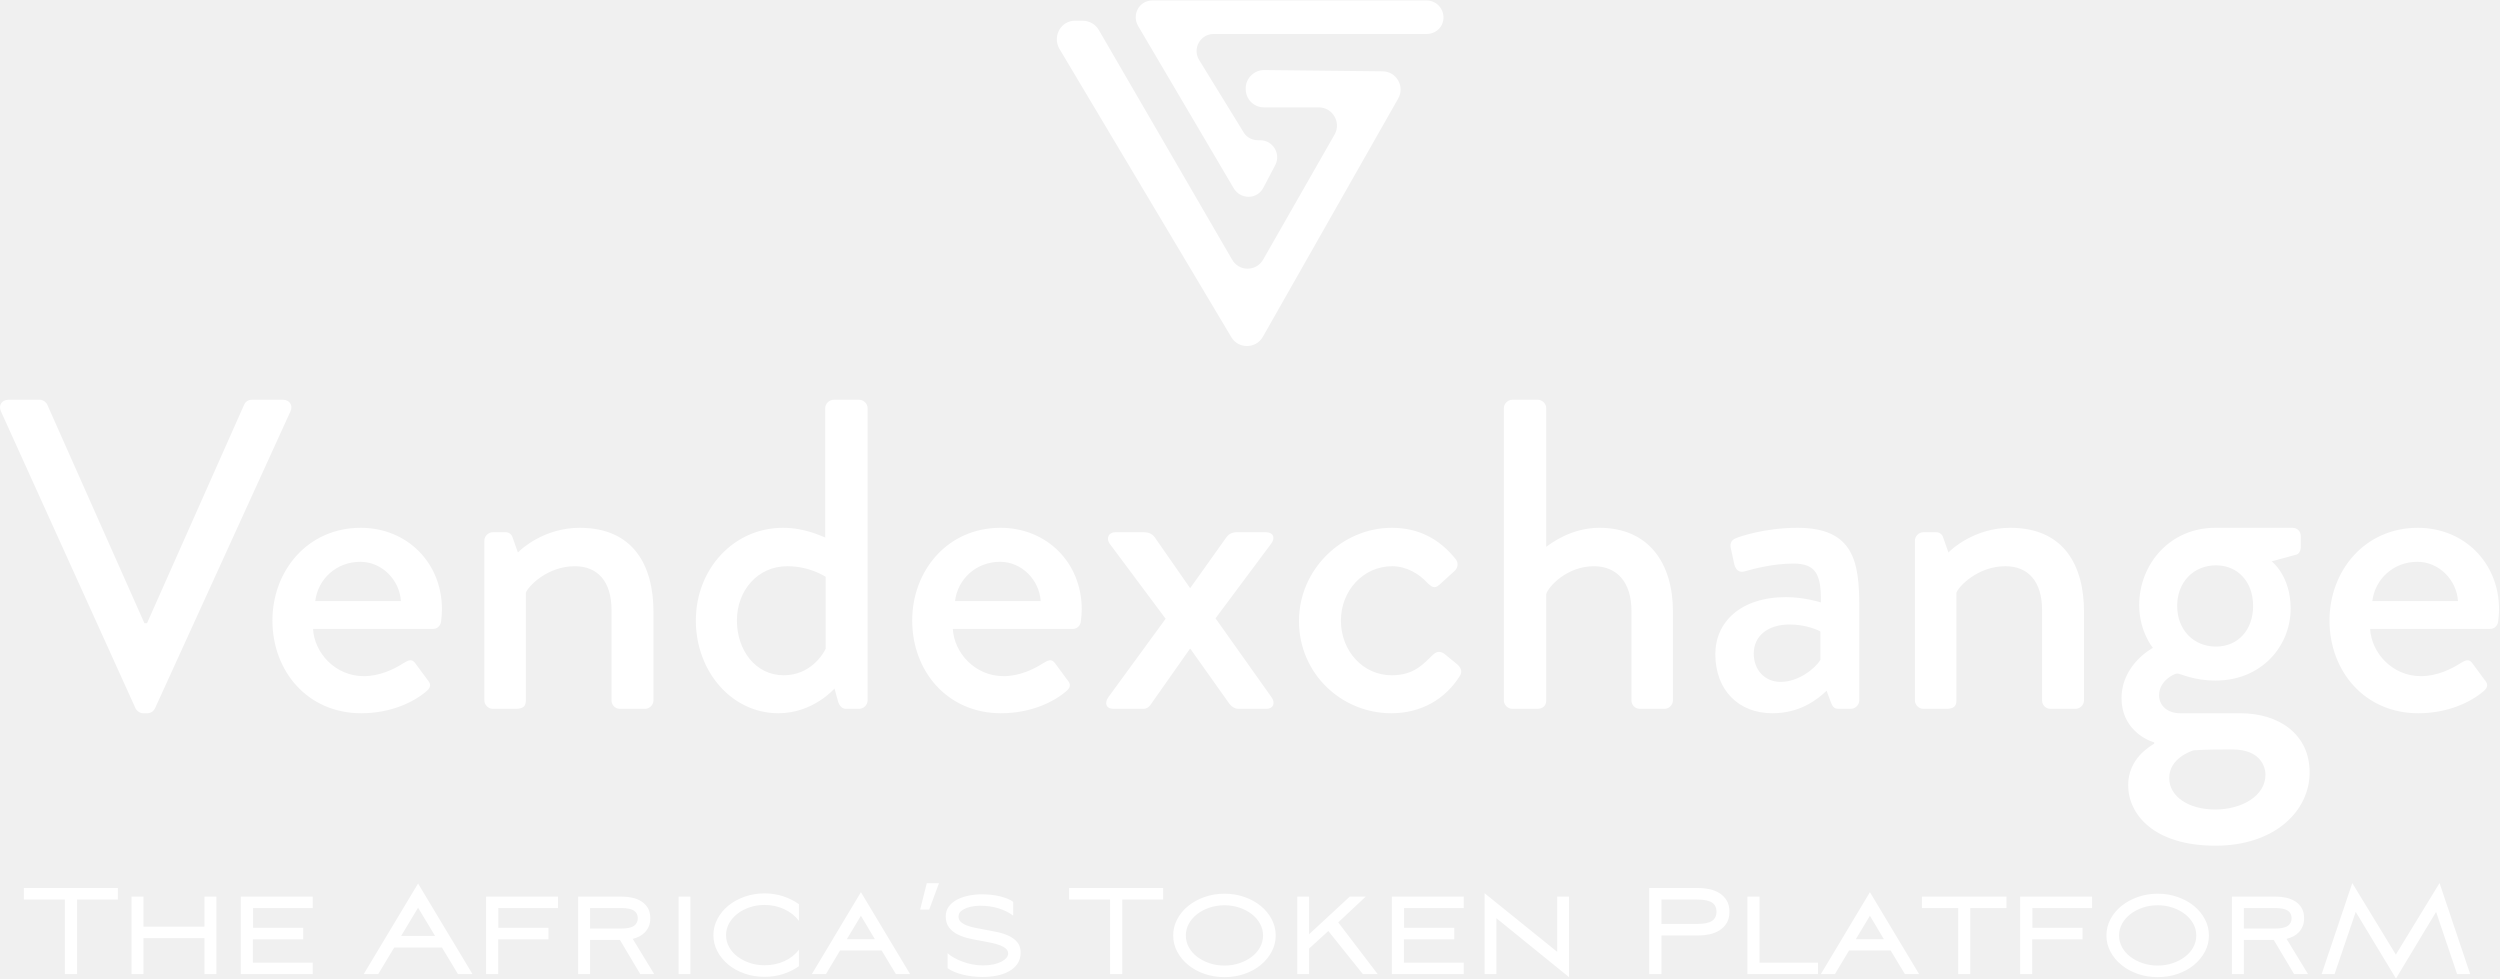
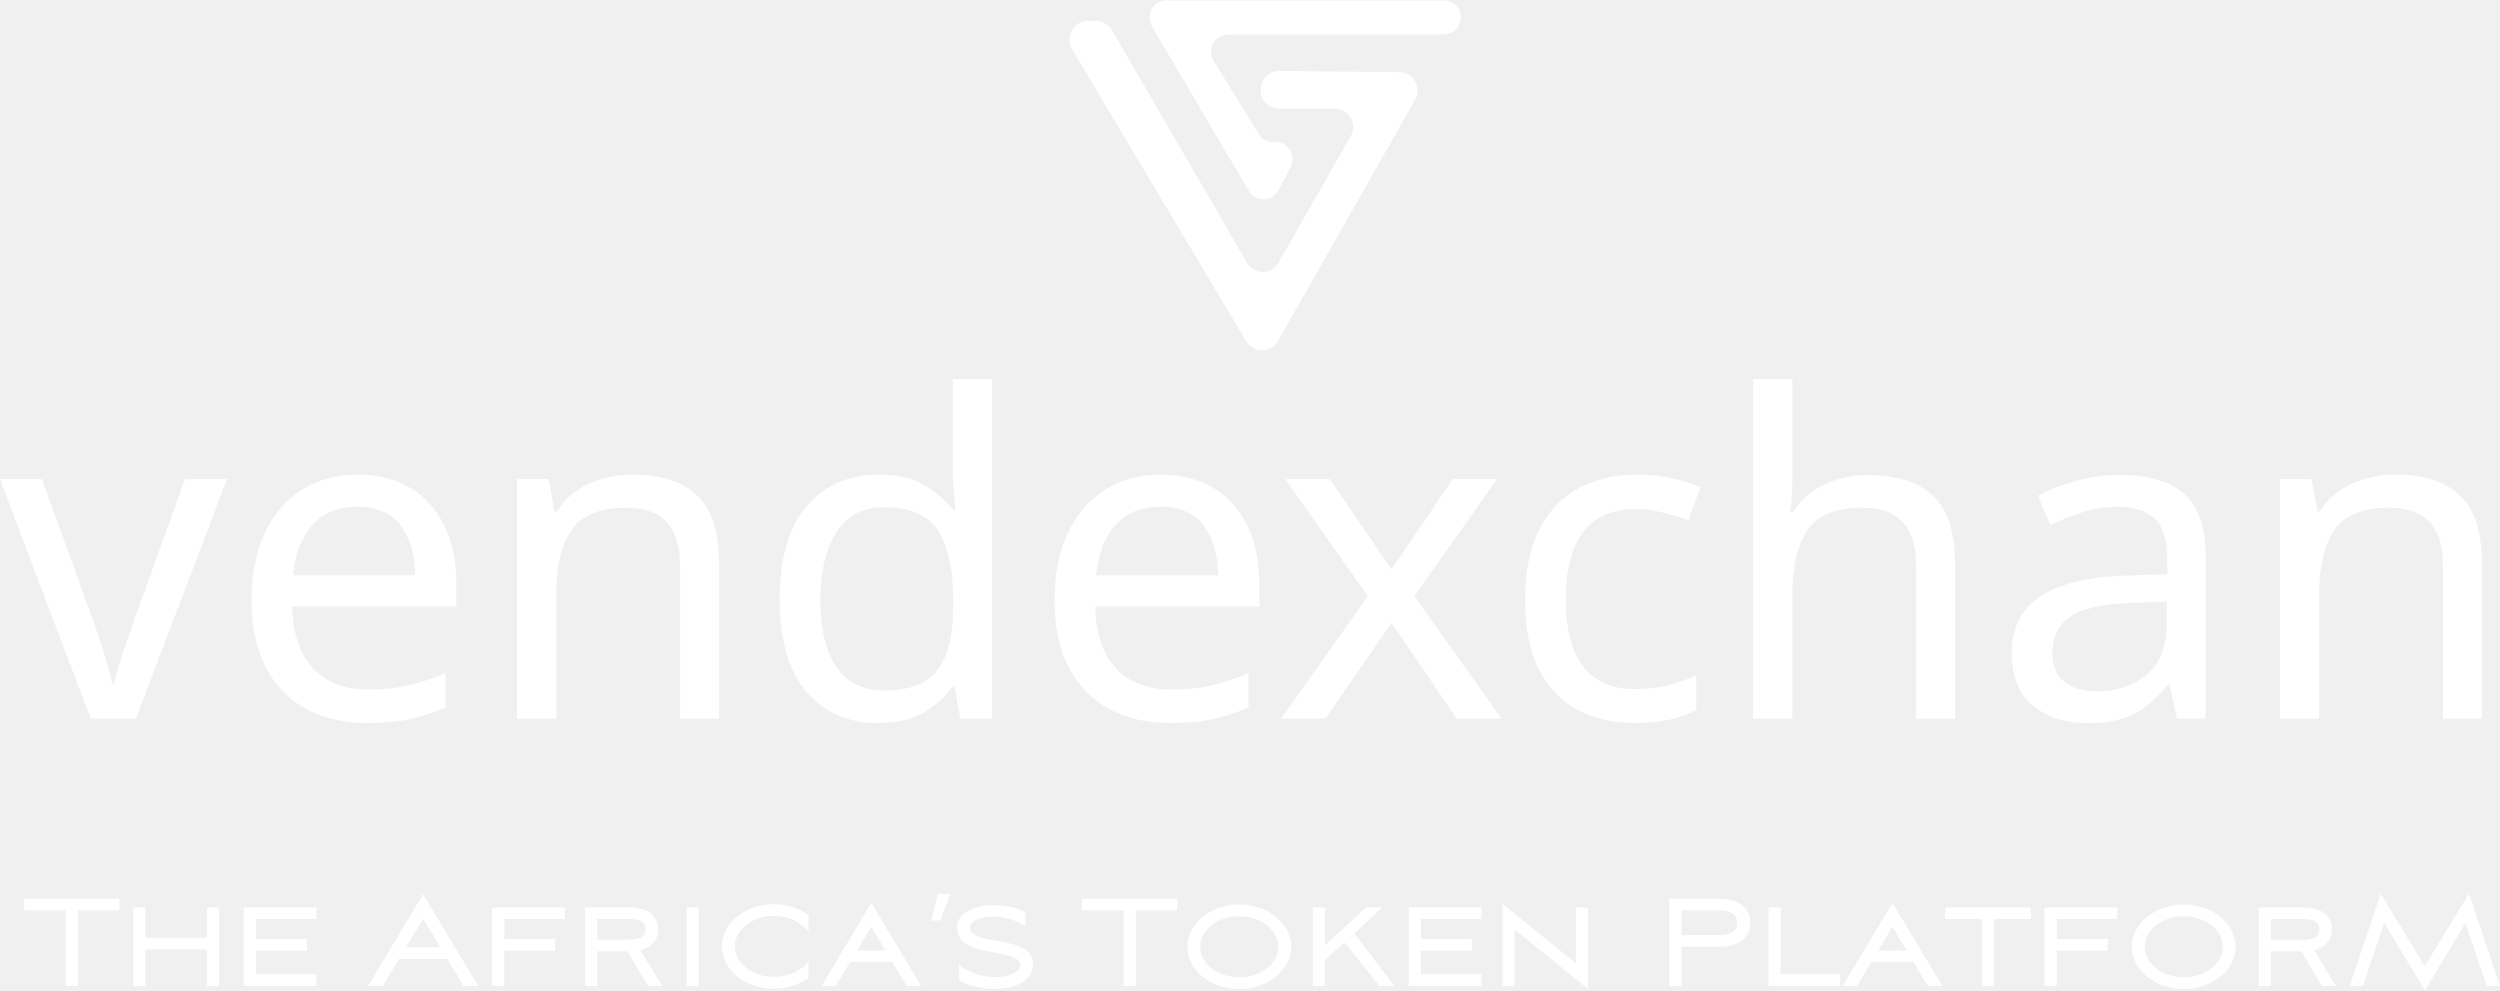
- <svg xmlns="http://www.w3.org/2000/svg" width="419px" height="164px" viewBox="0 0 419 164" version="1.1">
+ <svg xmlns="http://www.w3.org/2000/svg" width="414px" height="164px" viewBox="0 0 414 164" version="1.1">
  <defs />
  <g id="Page-1" stroke="none" stroke-width="1" fill="none" fill-rule="evenodd">
    <g id="Group" fill="#FFFFFF">
      <path d="M4,150.766 L4,148.827 L19.759,148.827 L19.759,150.766 L12.916,150.766 L12.916,163.25 L10.867,163.25 L10.867,150.766 L4,150.766 Z M34.265,157.228 L24.048,157.228 L24.048,163.25 L22.048,163.25 L22.048,150.275 L24.048,150.275 L24.048,155.315 L34.265,155.315 L34.265,150.275 L36.265,150.275 L36.265,163.25 L34.265,163.25 L34.265,157.228 Z M40.361,150.275 L52.41,150.275 L52.41,152.187 L42.41,152.187 L42.41,155.496 L50.819,155.496 L50.819,157.435 L42.386,157.435 L42.386,161.338 L52.41,161.338 L52.41,163.25 L40.361,163.25 L40.361,150.275 Z M67.229,156.866 L72.916,156.866 L70.072,152.136 L67.229,156.866 Z M74.072,158.805 L66.072,158.805 L63.398,163.25 L60.964,163.25 L70.072,148.078 L79.181,163.25 L76.747,163.25 L74.072,158.805 Z M81.47,150.275 L93.518,150.275 L93.518,152.187 L83.518,152.187 L83.518,155.496 L91.928,155.496 L91.928,157.435 L83.494,157.435 L83.494,163.25 L81.47,163.25 L81.47,150.275 Z M98.892,155.625 L104.096,155.625 C105.108,155.625 105.827,155.474 106.253,155.173 C106.679,154.871 106.892,154.445 106.892,153.893 C106.892,153.342 106.679,152.92 106.253,152.627 C105.827,152.334 105.108,152.187 104.096,152.187 L98.892,152.187 L98.892,155.625 Z M98.892,163.25 L96.892,163.25 L96.892,150.275 L104.313,150.275 C104.859,150.275 105.41,150.335 105.964,150.456 C106.518,150.576 107.02,150.774 107.47,151.05 C107.92,151.326 108.285,151.696 108.566,152.162 C108.847,152.627 108.988,153.204 108.988,153.893 C108.988,154.41 108.908,154.858 108.747,155.237 C108.586,155.617 108.373,155.948 108.108,156.233 C107.843,156.517 107.534,156.75 107.181,156.931 C106.827,157.111 106.45,157.254 106.048,157.357 L109.639,163.25 L107.301,163.25 L103.904,157.538 L98.892,157.538 L98.892,163.25 Z M113.735,163.25 L113.735,150.275 L115.711,150.275 L115.711,163.25 L113.735,163.25 Z M121.687,156.737 C121.687,157.443 121.855,158.102 122.193,158.714 C122.53,159.326 122.992,159.856 123.578,160.304 C124.165,160.752 124.847,161.109 125.627,161.376 C126.406,161.644 127.245,161.777 128.145,161.777 C129.349,161.777 130.454,161.549 131.458,161.092 C132.462,160.635 133.277,159.994 133.904,159.166 L133.904,161.932 C133.133,162.484 132.257,162.919 131.277,163.237 C130.297,163.556 129.253,163.716 128.145,163.716 C126.956,163.716 125.839,163.535 124.795,163.173 C123.751,162.811 122.843,162.311 122.072,161.674 C121.301,161.036 120.691,160.295 120.241,159.451 C119.791,158.606 119.566,157.702 119.566,156.737 C119.566,155.772 119.791,154.863 120.241,154.01 C120.691,153.157 121.301,152.416 122.072,151.787 C122.843,151.158 123.751,150.658 124.795,150.288 C125.839,149.917 126.956,149.732 128.145,149.732 C129.253,149.732 130.297,149.896 131.277,150.223 C132.257,150.55 133.133,150.99 133.904,151.541 L133.904,154.333 C133.277,153.506 132.458,152.855 131.446,152.381 C130.434,151.907 129.333,151.67 128.145,151.67 C127.245,151.67 126.406,151.804 125.627,152.071 C124.847,152.338 124.165,152.7 123.578,153.157 C122.992,153.613 122.53,154.148 122.193,154.759 C121.855,155.371 121.687,156.03 121.687,156.737 Z M141.928,157.409 L146.627,157.409 L144.289,153.48 L141.928,157.409 Z M147.759,159.296 L140.795,159.296 L138.434,163.25 L136.072,163.25 L144.289,149.525 L152.53,163.25 L150.145,163.25 L147.759,159.296 Z M155.325,148.026 L157.373,148.026 L155.735,152.446 L154.217,152.446 L155.325,148.026 Z M171.06,159.632 C171.06,160.39 170.88,161.027 170.518,161.544 C170.157,162.061 169.675,162.484 169.072,162.811 C168.47,163.138 167.787,163.375 167.024,163.522 C166.261,163.668 165.486,163.742 164.699,163.742 C164.12,163.742 163.542,163.707 162.964,163.638 C162.386,163.569 161.839,163.47 161.325,163.341 C160.811,163.212 160.341,163.057 159.916,162.876 C159.49,162.695 159.125,162.492 158.819,162.268 L158.819,159.761 C159.092,160.019 159.446,160.269 159.88,160.511 C160.313,160.752 160.791,160.971 161.313,161.17 C161.835,161.368 162.394,161.523 162.988,161.635 C163.582,161.747 164.169,161.803 164.747,161.803 C165.39,161.803 165.972,161.747 166.494,161.635 C167.016,161.523 167.458,161.372 167.819,161.183 C168.181,160.993 168.462,160.782 168.663,160.549 C168.863,160.317 168.964,160.071 168.964,159.813 C168.964,159.502 168.843,159.235 168.602,159.011 C168.361,158.787 168.04,158.598 167.639,158.443 C167.237,158.288 166.787,158.154 166.289,158.042 C165.791,157.93 165.285,157.831 164.771,157.745 C164.048,157.624 163.313,157.482 162.566,157.318 C161.819,157.155 161.145,156.926 160.542,156.633 C159.94,156.34 159.45,155.948 159.072,155.457 C158.695,154.966 158.506,154.341 158.506,153.583 C158.506,152.946 158.683,152.39 159.036,151.916 C159.39,151.442 159.851,151.059 160.422,150.766 C160.992,150.473 161.635,150.253 162.349,150.107 C163.064,149.96 163.783,149.887 164.506,149.887 C165.02,149.887 165.534,149.913 166.048,149.964 C166.562,150.016 167.056,150.098 167.53,150.21 C168.004,150.322 168.438,150.456 168.831,150.611 C169.225,150.766 169.55,150.947 169.807,151.153 L169.807,153.454 C169.084,152.92 168.253,152.511 167.313,152.226 C166.373,151.942 165.365,151.8 164.289,151.8 C164,151.8 163.647,151.826 163.229,151.877 C162.811,151.929 162.414,152.024 162.036,152.162 C161.659,152.299 161.333,152.485 161.06,152.717 C160.787,152.95 160.651,153.247 160.651,153.609 C160.651,153.971 160.775,154.268 161.024,154.501 C161.273,154.733 161.602,154.932 162.012,155.095 C162.422,155.259 162.892,155.393 163.422,155.496 C163.952,155.599 164.49,155.703 165.036,155.806 C165.743,155.927 166.454,156.065 167.169,156.22 C167.884,156.375 168.53,156.59 169.108,156.866 C169.687,157.142 170.157,157.499 170.518,157.939 C170.88,158.378 171.06,158.942 171.06,159.632 Z M179.181,150.766 L179.181,148.827 L194.94,148.827 L194.94,150.766 L188.096,150.766 L188.096,163.25 L186.048,163.25 L186.048,150.766 L179.181,150.766 Z M198.747,156.788 C198.747,157.495 198.916,158.154 199.253,158.766 C199.59,159.377 200.052,159.907 200.639,160.355 C201.225,160.803 201.912,161.161 202.699,161.428 C203.486,161.695 204.329,161.829 205.229,161.829 C206.112,161.829 206.948,161.695 207.735,161.428 C208.522,161.161 209.209,160.803 209.795,160.355 C210.382,159.907 210.843,159.377 211.181,158.766 C211.518,158.154 211.687,157.495 211.687,156.788 C211.687,156.082 211.518,155.423 211.181,154.811 C210.843,154.199 210.382,153.665 209.795,153.208 C209.209,152.752 208.522,152.39 207.735,152.123 C206.948,151.856 206.112,151.722 205.229,151.722 C204.329,151.722 203.486,151.856 202.699,152.123 C201.912,152.39 201.225,152.752 200.639,153.208 C200.052,153.665 199.59,154.199 199.253,154.811 C198.916,155.423 198.747,156.082 198.747,156.788 Z M196.627,156.788 C196.627,155.823 196.851,154.914 197.301,154.061 C197.751,153.208 198.365,152.467 199.145,151.838 C199.924,151.209 200.835,150.71 201.88,150.339 C202.924,149.969 204.04,149.784 205.229,149.784 C206.418,149.784 207.534,149.969 208.578,150.339 C209.622,150.71 210.53,151.209 211.301,151.838 C212.072,152.467 212.683,153.208 213.133,154.061 C213.582,154.914 213.807,155.823 213.807,156.788 C213.807,157.753 213.582,158.658 213.133,159.502 C212.683,160.347 212.072,161.088 211.301,161.725 C210.53,162.363 209.622,162.863 208.578,163.225 C207.534,163.586 206.418,163.767 205.229,163.767 C204.04,163.767 202.924,163.586 201.88,163.225 C200.835,162.863 199.924,162.363 199.145,161.725 C198.365,161.088 197.751,160.347 197.301,159.502 C196.851,158.658 196.627,157.753 196.627,156.788 Z M219.398,163.25 L217.422,163.25 L217.422,150.275 L219.398,150.275 L219.398,156.582 L226.217,150.275 L228.892,150.275 L224.289,154.591 L230.892,163.25 L228.41,163.25 L222.627,156.039 L219.398,158.985 L219.398,163.25 Z M233.277,150.275 L245.325,150.275 L245.325,152.187 L235.325,152.187 L235.325,155.496 L243.735,155.496 L243.735,157.435 L235.301,157.435 L235.301,161.338 L245.325,161.338 L245.325,163.25 L233.277,163.25 L233.277,150.275 Z M248.819,163.25 L248.819,149.706 L260.988,159.528 L260.988,150.275 L262.964,150.275 L262.964,163.767 L250.795,153.893 L250.795,163.25 L248.819,163.25 Z M278.458,154.85 L284.41,154.85 C285.614,154.85 286.462,154.677 286.952,154.333 C287.442,153.988 287.687,153.48 287.687,152.808 C287.687,152.136 287.442,151.627 286.952,151.283 C286.462,150.938 285.614,150.766 284.41,150.766 L278.458,150.766 L278.458,154.85 Z M278.458,163.25 L276.41,163.25 L276.41,148.827 L284.651,148.827 C285.261,148.827 285.875,148.892 286.494,149.021 C287.112,149.15 287.671,149.37 288.169,149.68 C288.667,149.99 289.072,150.4 289.386,150.908 C289.699,151.416 289.855,152.05 289.855,152.808 C289.855,153.566 289.699,154.199 289.386,154.708 C289.072,155.216 288.667,155.625 288.169,155.935 C287.671,156.246 287.112,156.465 286.494,156.595 C285.875,156.724 285.261,156.788 284.651,156.788 L278.458,156.788 L278.458,163.25 Z M294.892,161.338 L304.699,161.338 L304.699,163.25 L292.867,163.25 L292.867,150.275 L294.892,150.275 L294.892,161.338 Z M311.036,157.409 L315.735,157.409 L313.398,153.48 L311.036,157.409 Z M316.867,159.296 L309.904,159.296 L307.542,163.25 L305.181,163.25 L313.398,149.525 L321.639,163.25 L319.253,163.25 L316.867,159.296 Z M322.12,152.187 L322.12,150.275 L336.289,150.275 L336.289,152.187 L330.217,152.187 L330.217,163.25 L328.193,163.25 L328.193,152.187 L322.12,152.187 Z M338.578,150.275 L350.627,150.275 L350.627,152.187 L340.627,152.187 L340.627,155.496 L349.036,155.496 L349.036,157.435 L340.602,157.435 L340.602,163.25 L338.578,163.25 L338.578,150.275 Z M355.157,156.788 C355.157,157.495 355.325,158.154 355.663,158.766 C356,159.377 356.462,159.907 357.048,160.355 C357.635,160.803 358.321,161.161 359.108,161.428 C359.896,161.695 360.739,161.829 361.639,161.829 C362.522,161.829 363.357,161.695 364.145,161.428 C364.932,161.161 365.618,160.803 366.205,160.355 C366.791,159.907 367.253,159.377 367.59,158.766 C367.928,158.154 368.096,157.495 368.096,156.788 C368.096,156.082 367.928,155.423 367.59,154.811 C367.253,154.199 366.791,153.665 366.205,153.208 C365.618,152.752 364.932,152.39 364.145,152.123 C363.357,151.856 362.522,151.722 361.639,151.722 C360.739,151.722 359.896,151.856 359.108,152.123 C358.321,152.39 357.635,152.752 357.048,153.208 C356.462,153.665 356,154.199 355.663,154.811 C355.325,155.423 355.157,156.082 355.157,156.788 Z M353.036,156.788 C353.036,155.823 353.261,154.914 353.711,154.061 C354.161,153.208 354.775,152.467 355.554,151.838 C356.333,151.209 357.245,150.71 358.289,150.339 C359.333,149.969 360.45,149.784 361.639,149.784 C362.827,149.784 363.944,149.969 364.988,150.339 C366.032,150.71 366.94,151.209 367.711,151.838 C368.482,152.467 369.092,153.208 369.542,154.061 C369.992,154.914 370.217,155.823 370.217,156.788 C370.217,157.753 369.992,158.658 369.542,159.502 C369.092,160.347 368.482,161.088 367.711,161.725 C366.94,162.363 366.032,162.863 364.988,163.225 C363.944,163.586 362.827,163.767 361.639,163.767 C360.45,163.767 359.333,163.586 358.289,163.225 C357.245,162.863 356.333,162.363 355.554,161.725 C354.775,161.088 354.161,160.347 353.711,159.502 C353.261,158.658 353.036,157.753 353.036,156.788 Z M376.072,155.625 L381.277,155.625 C382.289,155.625 383.008,155.474 383.434,155.173 C383.859,154.871 384.072,154.445 384.072,153.893 C384.072,153.342 383.859,152.92 383.434,152.627 C383.008,152.334 382.289,152.187 381.277,152.187 L376.072,152.187 L376.072,155.625 Z M376.072,163.25 L374.072,163.25 L374.072,150.275 L381.494,150.275 C382.04,150.275 382.59,150.335 383.145,150.456 C383.699,150.576 384.201,150.774 384.651,151.05 C385.1,151.326 385.466,151.696 385.747,152.162 C386.028,152.627 386.169,153.204 386.169,153.893 C386.169,154.41 386.088,154.858 385.928,155.237 C385.767,155.617 385.554,155.948 385.289,156.233 C385.024,156.517 384.715,156.75 384.361,156.931 C384.008,157.111 383.631,157.254 383.229,157.357 L386.819,163.25 L384.482,163.25 L381.084,157.538 L376.072,157.538 L376.072,163.25 Z M391.277,163.25 L389.108,163.25 L394.241,148 L401.542,159.994 L408.867,148 L414,163.25 L411.807,163.25 L408.289,152.834 L401.566,164 L394.819,152.834 L391.277,163.25 Z" id="The-Africa’s-Token-P" />
-       <path d="M22.718,118.726 L0.148,68.924 C-0.296,67.962 0.296,67 1.406,67 L6.66,67 C7.252,67 7.77,67.444 7.918,67.814 L24.198,104.444 L24.642,104.444 L40.922,67.814 C41.07,67.444 41.514,67 42.18,67 L47.434,67 C48.544,67 49.136,67.962 48.692,68.924 L25.974,118.726 C25.752,119.17 25.308,119.54 24.716,119.54 L23.976,119.54 C23.458,119.54 22.94,119.17 22.718,118.726 Z M45.658,104 C45.658,95.638 51.578,88.46 60.458,88.46 C68.154,88.46 74.074,94.232 74.074,102.15 C74.074,102.668 74,103.63 73.926,104.148 C73.852,104.888 73.26,105.406 72.594,105.406 L52.466,105.406 C52.688,109.402 56.166,113.324 60.976,113.324 C63.64,113.324 66.082,112.14 67.562,111.178 C68.45,110.66 68.968,110.364 69.56,111.104 L71.632,113.916 C72.15,114.508 72.372,115.1 71.484,115.84 C69.338,117.69 65.49,119.54 60.532,119.54 C51.578,119.54 45.658,112.51 45.658,104 Z M52.836,100.744 L67.192,100.744 C66.97,97.192 64.01,94.158 60.384,94.158 C56.388,94.158 53.28,97.044 52.836,100.744 Z M81.178,117.394 L81.178,90.606 C81.178,89.866 81.844,89.2 82.584,89.2 L84.73,89.2 C85.322,89.2 85.766,89.57 85.914,90.088 L86.802,92.604 C87.32,92.012 91.242,88.46 97.162,88.46 C106.19,88.46 109.52,94.824 109.52,102.52 L109.52,117.394 C109.52,118.134 108.854,118.8 108.114,118.8 L103.896,118.8 C103.082,118.8 102.49,118.134 102.49,117.394 L102.49,102.224 C102.49,97.488 100.196,94.898 96.348,94.898 C91.686,94.898 88.504,98.302 88.134,99.338 L88.134,117.394 C88.134,118.356 87.69,118.8 86.432,118.8 L82.584,118.8 C81.844,118.8 81.178,118.134 81.178,117.394 Z M116.624,104 C116.624,95.342 122.988,88.46 131.202,88.46 C134.976,88.46 137.64,89.866 138.306,90.088 L138.306,68.406 C138.306,67.666 138.972,67 139.712,67 L144.004,67 C144.744,67 145.41,67.666 145.41,68.406 L145.41,117.394 C145.41,118.134 144.744,118.8 144.004,118.8 L141.784,118.8 C141.118,118.8 140.674,118.282 140.452,117.542 L139.86,115.396 C139.86,115.396 136.308,119.54 130.462,119.54 C122.618,119.54 116.624,112.51 116.624,104 Z M123.506,104 C123.506,108.958 126.614,113.176 131.35,113.176 C135.864,113.176 138.01,109.55 138.38,108.736 L138.38,96.674 C138.38,96.674 135.79,94.898 131.942,94.898 C126.984,94.898 123.506,98.968 123.506,104 Z M152.884,104 C152.884,95.638 158.804,88.46 167.684,88.46 C175.38,88.46 181.3,94.232 181.3,102.15 C181.3,102.668 181.226,103.63 181.152,104.148 C181.078,104.888 180.486,105.406 179.82,105.406 L159.692,105.406 C159.914,109.402 163.392,113.324 168.202,113.324 C170.866,113.324 173.308,112.14 174.788,111.178 C175.676,110.66 176.194,110.364 176.786,111.104 L178.858,113.916 C179.376,114.508 179.598,115.1 178.71,115.84 C176.564,117.69 172.716,119.54 167.758,119.54 C158.804,119.54 152.884,112.51 152.884,104 Z M160.062,100.744 L174.418,100.744 C174.196,97.192 171.236,94.158 167.61,94.158 C163.614,94.158 160.506,97.044 160.062,100.744 Z M185.74,116.876 L195.36,103.704 L186.036,91.198 C185.296,90.236 185.814,89.2 186.924,89.2 L191.734,89.2 C192.4,89.2 193.066,89.422 193.51,90.014 L199.43,98.524 L199.504,98.524 L205.572,90.014 C205.942,89.496 206.534,89.2 207.274,89.2 L212.158,89.2 C213.416,89.2 213.786,90.162 213.046,91.124 L203.722,103.63 L213.12,116.876 C213.786,117.838 213.416,118.8 212.232,118.8 L207.57,118.8 C206.978,118.8 206.386,118.43 206.016,117.912 L199.504,108.736 L199.43,108.736 L192.77,118.208 C192.548,118.504 192.178,118.8 191.586,118.8 L186.628,118.8 C185.37,118.8 185.074,117.838 185.74,116.876 Z M217.708,104.074 C217.708,95.342 225.034,88.46 233.248,88.46 C237.762,88.46 241.24,90.31 243.978,93.714 C244.496,94.38 244.348,95.268 243.682,95.786 L241.24,98.006 C240.352,98.82 239.834,98.228 239.242,97.71 C237.91,96.23 235.764,94.898 233.322,94.898 C228.512,94.898 224.738,98.968 224.738,104 C224.738,109.106 228.438,113.176 233.248,113.176 C237.022,113.176 238.576,111.252 240.13,109.772 C240.796,109.106 241.462,109.106 242.128,109.624 L244.126,111.252 C244.866,111.844 245.162,112.584 244.644,113.324 C242.276,117.098 238.28,119.54 233.174,119.54 C224.886,119.54 217.708,112.954 217.708,104.074 Z M252.044,117.394 L252.044,68.406 C252.044,67.666 252.71,67 253.45,67 L257.742,67 C258.482,67 259.148,67.666 259.148,68.406 L259.148,91.642 C259.888,91.124 263.292,88.46 268.028,88.46 C276.39,88.46 280.386,94.454 280.386,102.52 L280.386,117.394 C280.386,118.134 279.72,118.8 278.98,118.8 L274.836,118.8 C274.022,118.8 273.43,118.134 273.43,117.394 L273.43,102.372 C273.43,97.562 270.988,94.898 267.14,94.898 C262.626,94.898 259.518,98.302 259.148,99.56 L259.148,117.394 C259.148,118.208 258.63,118.8 257.668,118.8 L253.45,118.8 C252.71,118.8 252.044,118.134 252.044,117.394 Z M287.49,109.624 C287.49,104.222 291.782,100.078 299.33,100.078 C302.438,100.078 305.176,100.966 305.176,100.966 C305.25,96.304 304.362,94.454 300.588,94.454 C297.184,94.454 293.854,95.342 292.3,95.786 C291.412,96.008 290.894,95.416 290.672,94.602 L290.08,91.864 C289.858,90.902 290.376,90.384 291.042,90.162 C291.56,89.94 295.778,88.46 301.254,88.46 C310.726,88.46 311.614,94.232 311.614,101.632 L311.614,117.394 C311.614,118.134 310.948,118.8 310.208,118.8 L308.136,118.8 C307.47,118.8 307.174,118.504 306.878,117.764 L306.138,115.766 C304.51,117.32 301.624,119.54 297.036,119.54 C291.486,119.54 287.49,115.766 287.49,109.624 Z M293.928,109.55 C293.928,112.214 295.704,114.286 298.442,114.286 C301.402,114.286 304.214,112.066 305.102,110.586 L305.102,105.85 C304.658,105.554 302.586,104.666 299.922,104.666 C296.37,104.666 293.928,106.516 293.928,109.55 Z M320.938,117.394 L320.938,90.606 C320.938,89.866 321.604,89.2 322.344,89.2 L324.49,89.2 C325.082,89.2 325.526,89.57 325.674,90.088 L326.562,92.604 C327.08,92.012 331.002,88.46 336.922,88.46 C345.95,88.46 349.28,94.824 349.28,102.52 L349.28,117.394 C349.28,118.134 348.614,118.8 347.874,118.8 L343.656,118.8 C342.842,118.8 342.25,118.134 342.25,117.394 L342.25,102.224 C342.25,97.488 339.956,94.898 336.108,94.898 C331.446,94.898 328.264,98.302 327.894,99.338 L327.894,117.394 C327.894,118.356 327.45,118.8 326.192,118.8 L322.344,118.8 C321.604,118.8 320.938,118.134 320.938,117.394 Z M355.57,117.024 C355.57,111.326 360.824,108.588 360.824,108.588 C360.824,108.588 358.53,105.85 358.53,101.41 C358.53,94.528 363.71,88.46 371.258,88.46 L384.208,88.46 C385.022,88.46 385.614,89.052 385.614,89.866 L385.614,91.716 C385.614,92.234 385.318,92.9 384.8,92.974 L380.73,94.084 C380.73,94.084 383.912,96.452 383.912,102.002 C383.912,108.292 379.028,114.064 371.332,114.064 C367.558,114.064 365.486,112.88 364.894,112.88 C364.376,112.88 361.86,114.138 361.86,116.506 C361.86,118.208 363.192,119.54 365.412,119.54 L375.476,119.54 C381.914,119.54 387.094,123.018 387.094,129.456 C387.094,135.968 381.174,141.74 371.332,141.74 C360.898,141.74 356.68,136.412 356.68,131.602 C356.68,127.162 360.306,125.09 361.046,124.646 L361.046,124.424 C359.492,123.98 355.57,121.982 355.57,117.024 Z M371.406,108.366 C375.106,108.366 377.622,105.554 377.622,101.558 C377.622,97.562 375.106,94.75 371.406,94.75 C367.632,94.75 364.894,97.562 364.894,101.558 C364.894,105.554 367.632,108.366 371.406,108.366 Z M363.562,130.418 C363.562,133.452 366.744,135.672 371.258,135.672 C375.772,135.672 379.694,133.378 379.694,129.826 C379.694,128.642 378.954,125.608 374.144,125.608 C371.998,125.608 369.778,125.608 367.632,125.756 C367.188,125.904 363.562,127.088 363.562,130.418 Z M390.424,104 C390.424,95.638 396.344,88.46 405.224,88.46 C412.92,88.46 418.84,94.232 418.84,102.15 C418.84,102.668 418.766,103.63 418.692,104.148 C418.618,104.888 418.026,105.406 417.36,105.406 L397.232,105.406 C397.454,109.402 400.932,113.324 405.742,113.324 C408.406,113.324 410.848,112.14 412.328,111.178 C413.216,110.66 413.734,110.364 414.326,111.104 L416.398,113.916 C416.916,114.508 417.138,115.1 416.25,115.84 C414.104,117.69 410.256,119.54 405.298,119.54 C396.344,119.54 390.424,112.51 390.424,104 Z M397.602,100.744 L411.958,100.744 C411.736,97.192 408.776,94.158 405.15,94.158 C401.154,94.158 398.046,97.044 397.602,100.744 Z" id="Vendexchange-Copy" />
+       <text id="vendexchange" font-family="BrandonGrotesque-Medium, Brandon Grotesque" font-size="74" font-weight="400">
+         <tspan x="0" y="119">vendexchange</tspan>
+       </text>
      <g id="Group-Copy-2" transform="translate(177, 0)" fill-rule="nonzero">
        <path d="M7.18,5.06 L29.461,43.443 C30.623,45.563 33.579,45.563 34.741,43.443 L46.673,22.555 C47.835,20.541 46.356,17.996 44.033,17.996 L34.847,17.996 C33.051,17.996 31.679,16.511 31.784,14.709 L31.784,14.603 C31.89,13.013 33.263,11.74 34.847,11.74 L54.698,11.952 C57.022,11.952 58.5,14.497 57.338,16.511 L34.635,56.484 C33.474,58.499 30.517,58.499 29.356,56.484 L0.528,8.135 C-0.634,6.015 0.845,3.47 3.168,3.47 L4.435,3.47 C5.597,3.47 6.653,4.106 7.18,5.06 Z" id="Combined-Shape-Copy" />
        <path d="M33.896,23.509 L34.213,23.509 C36.325,23.509 37.698,25.736 36.747,27.644 L34.741,31.461 C33.685,33.476 30.939,33.476 29.778,31.567 L13.727,4.318 C12.671,2.41 13.939,0.077 16.156,0.077 L62.09,0.077 C64.202,0.077 65.575,2.304 64.624,4.212 C64.096,5.166 63.146,5.697 62.09,5.697 L26.399,5.697 C24.181,5.697 22.809,8.135 23.97,10.044 L31.467,22.237 C31.995,23.085 32.946,23.509 33.896,23.509 Z" id="Shape-Copy-9" />
      </g>
    </g>
  </g>
</svg>
